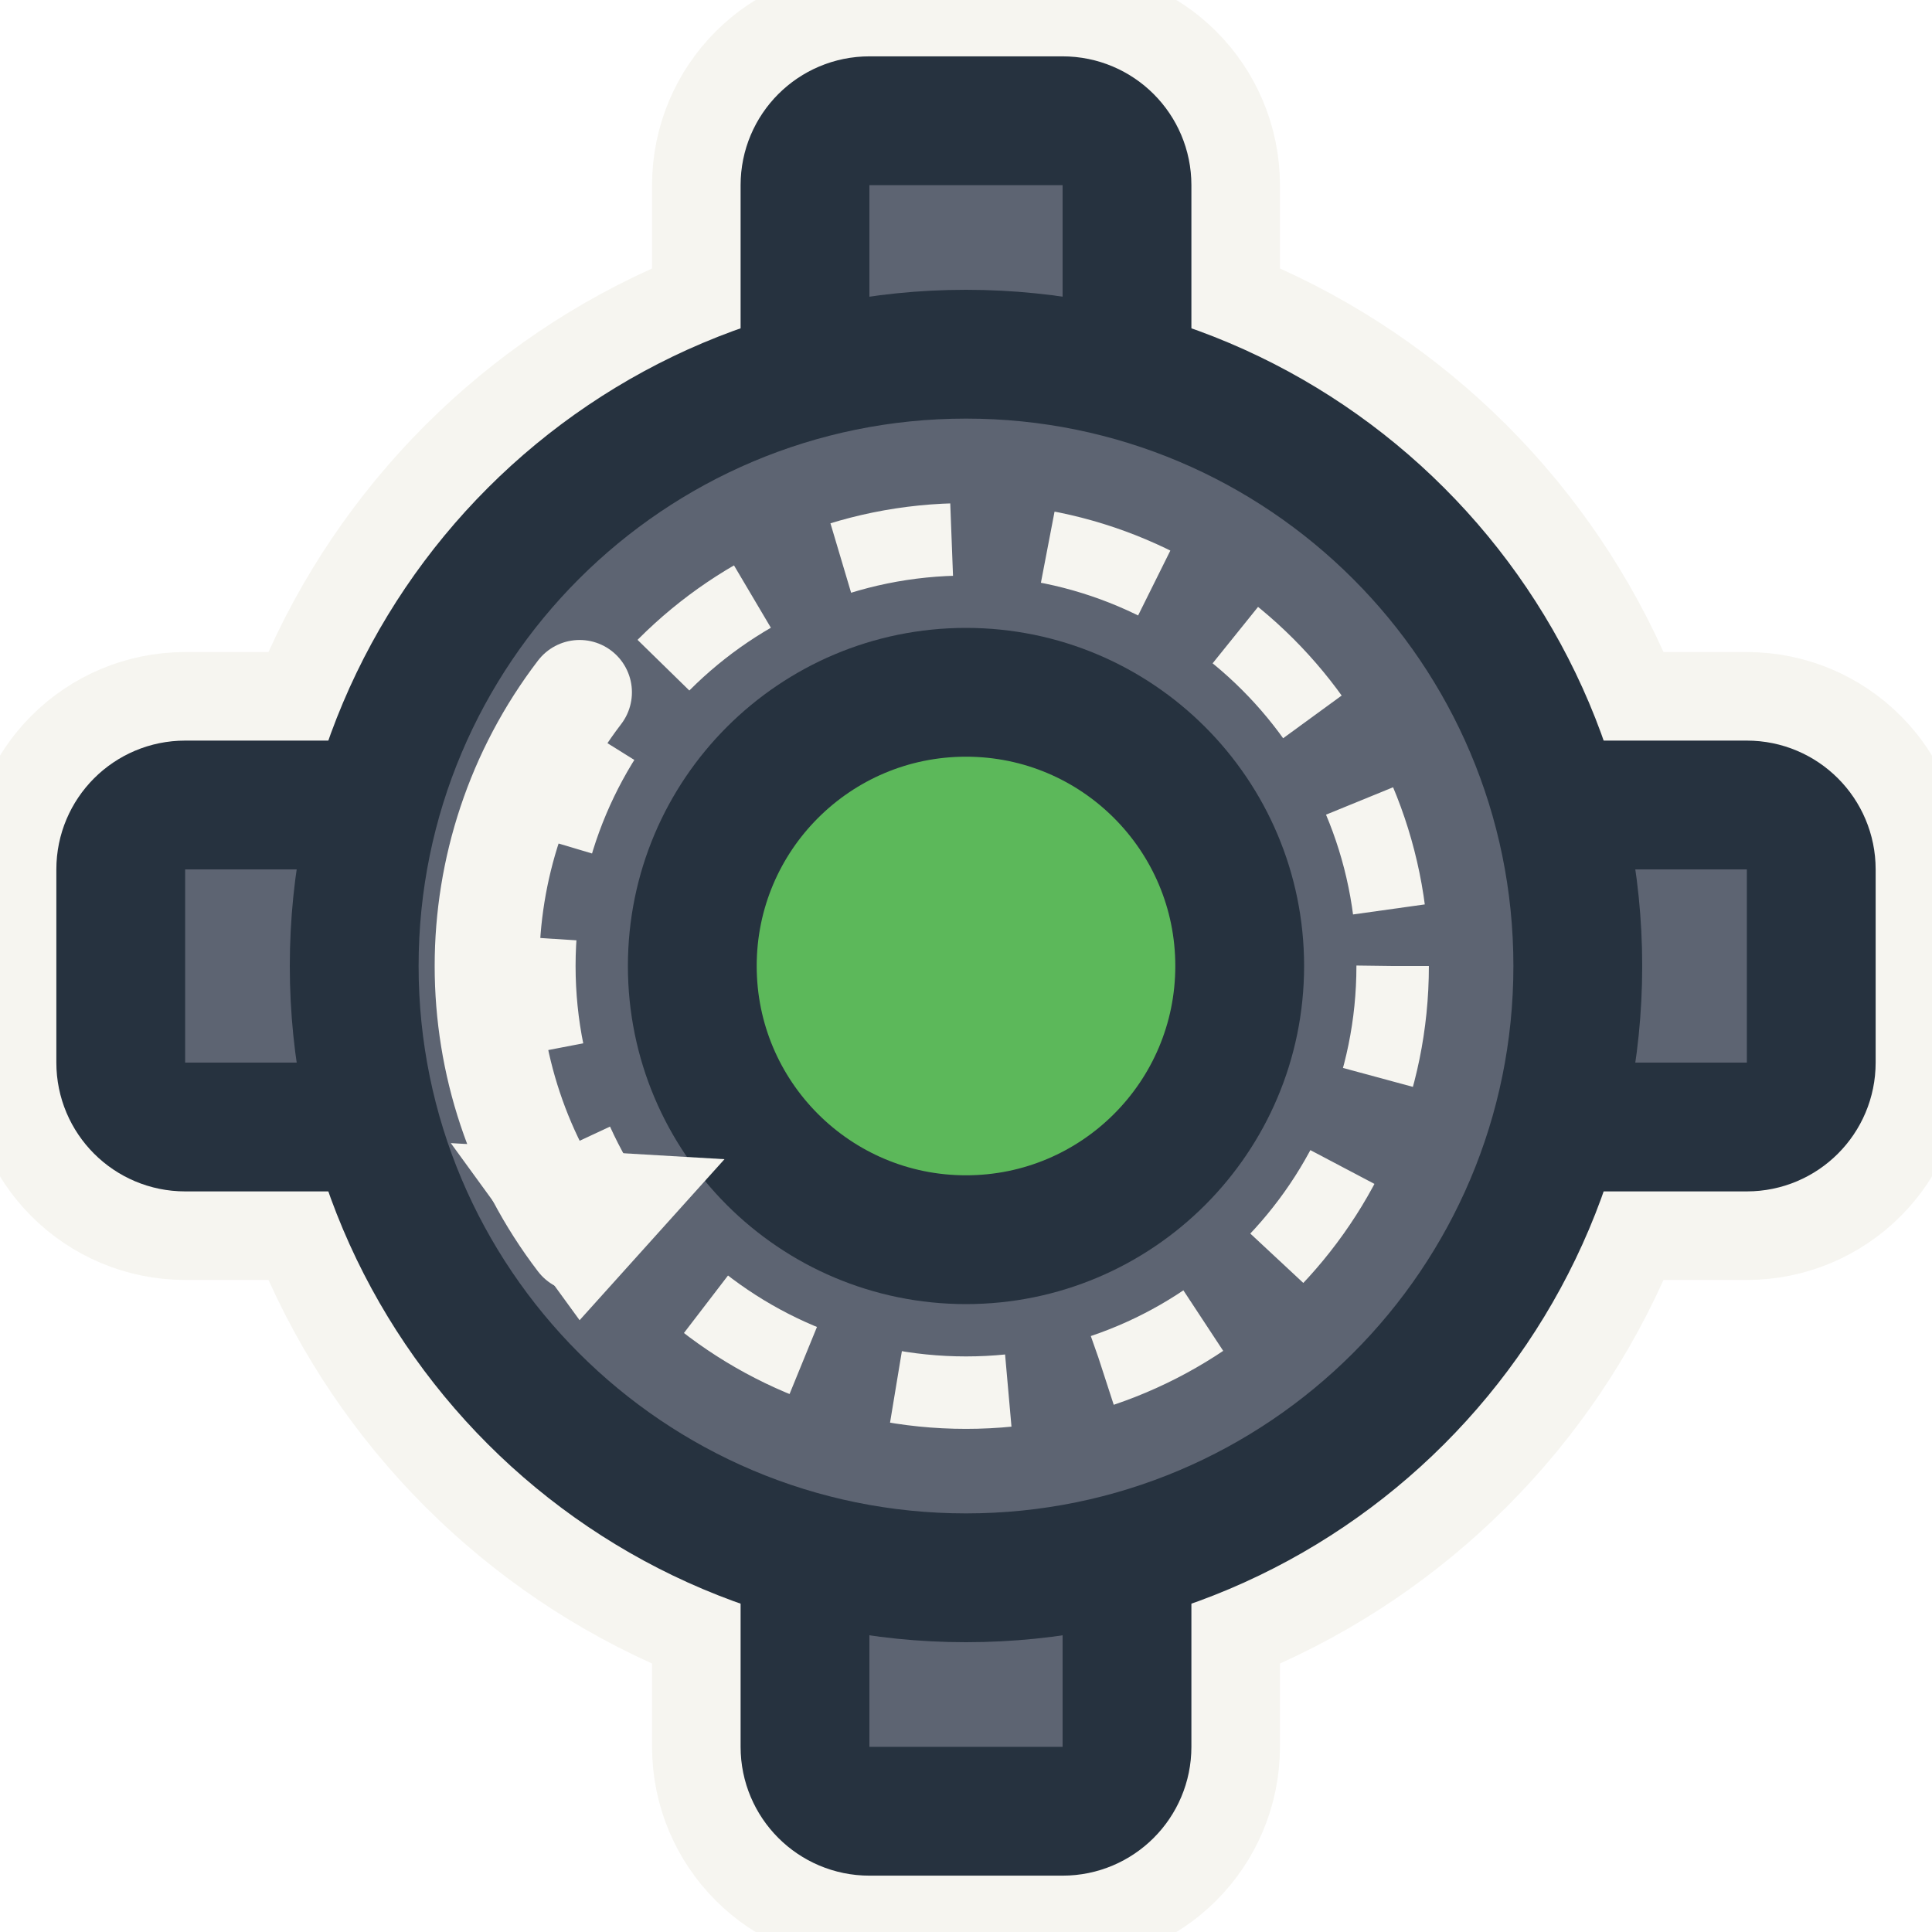
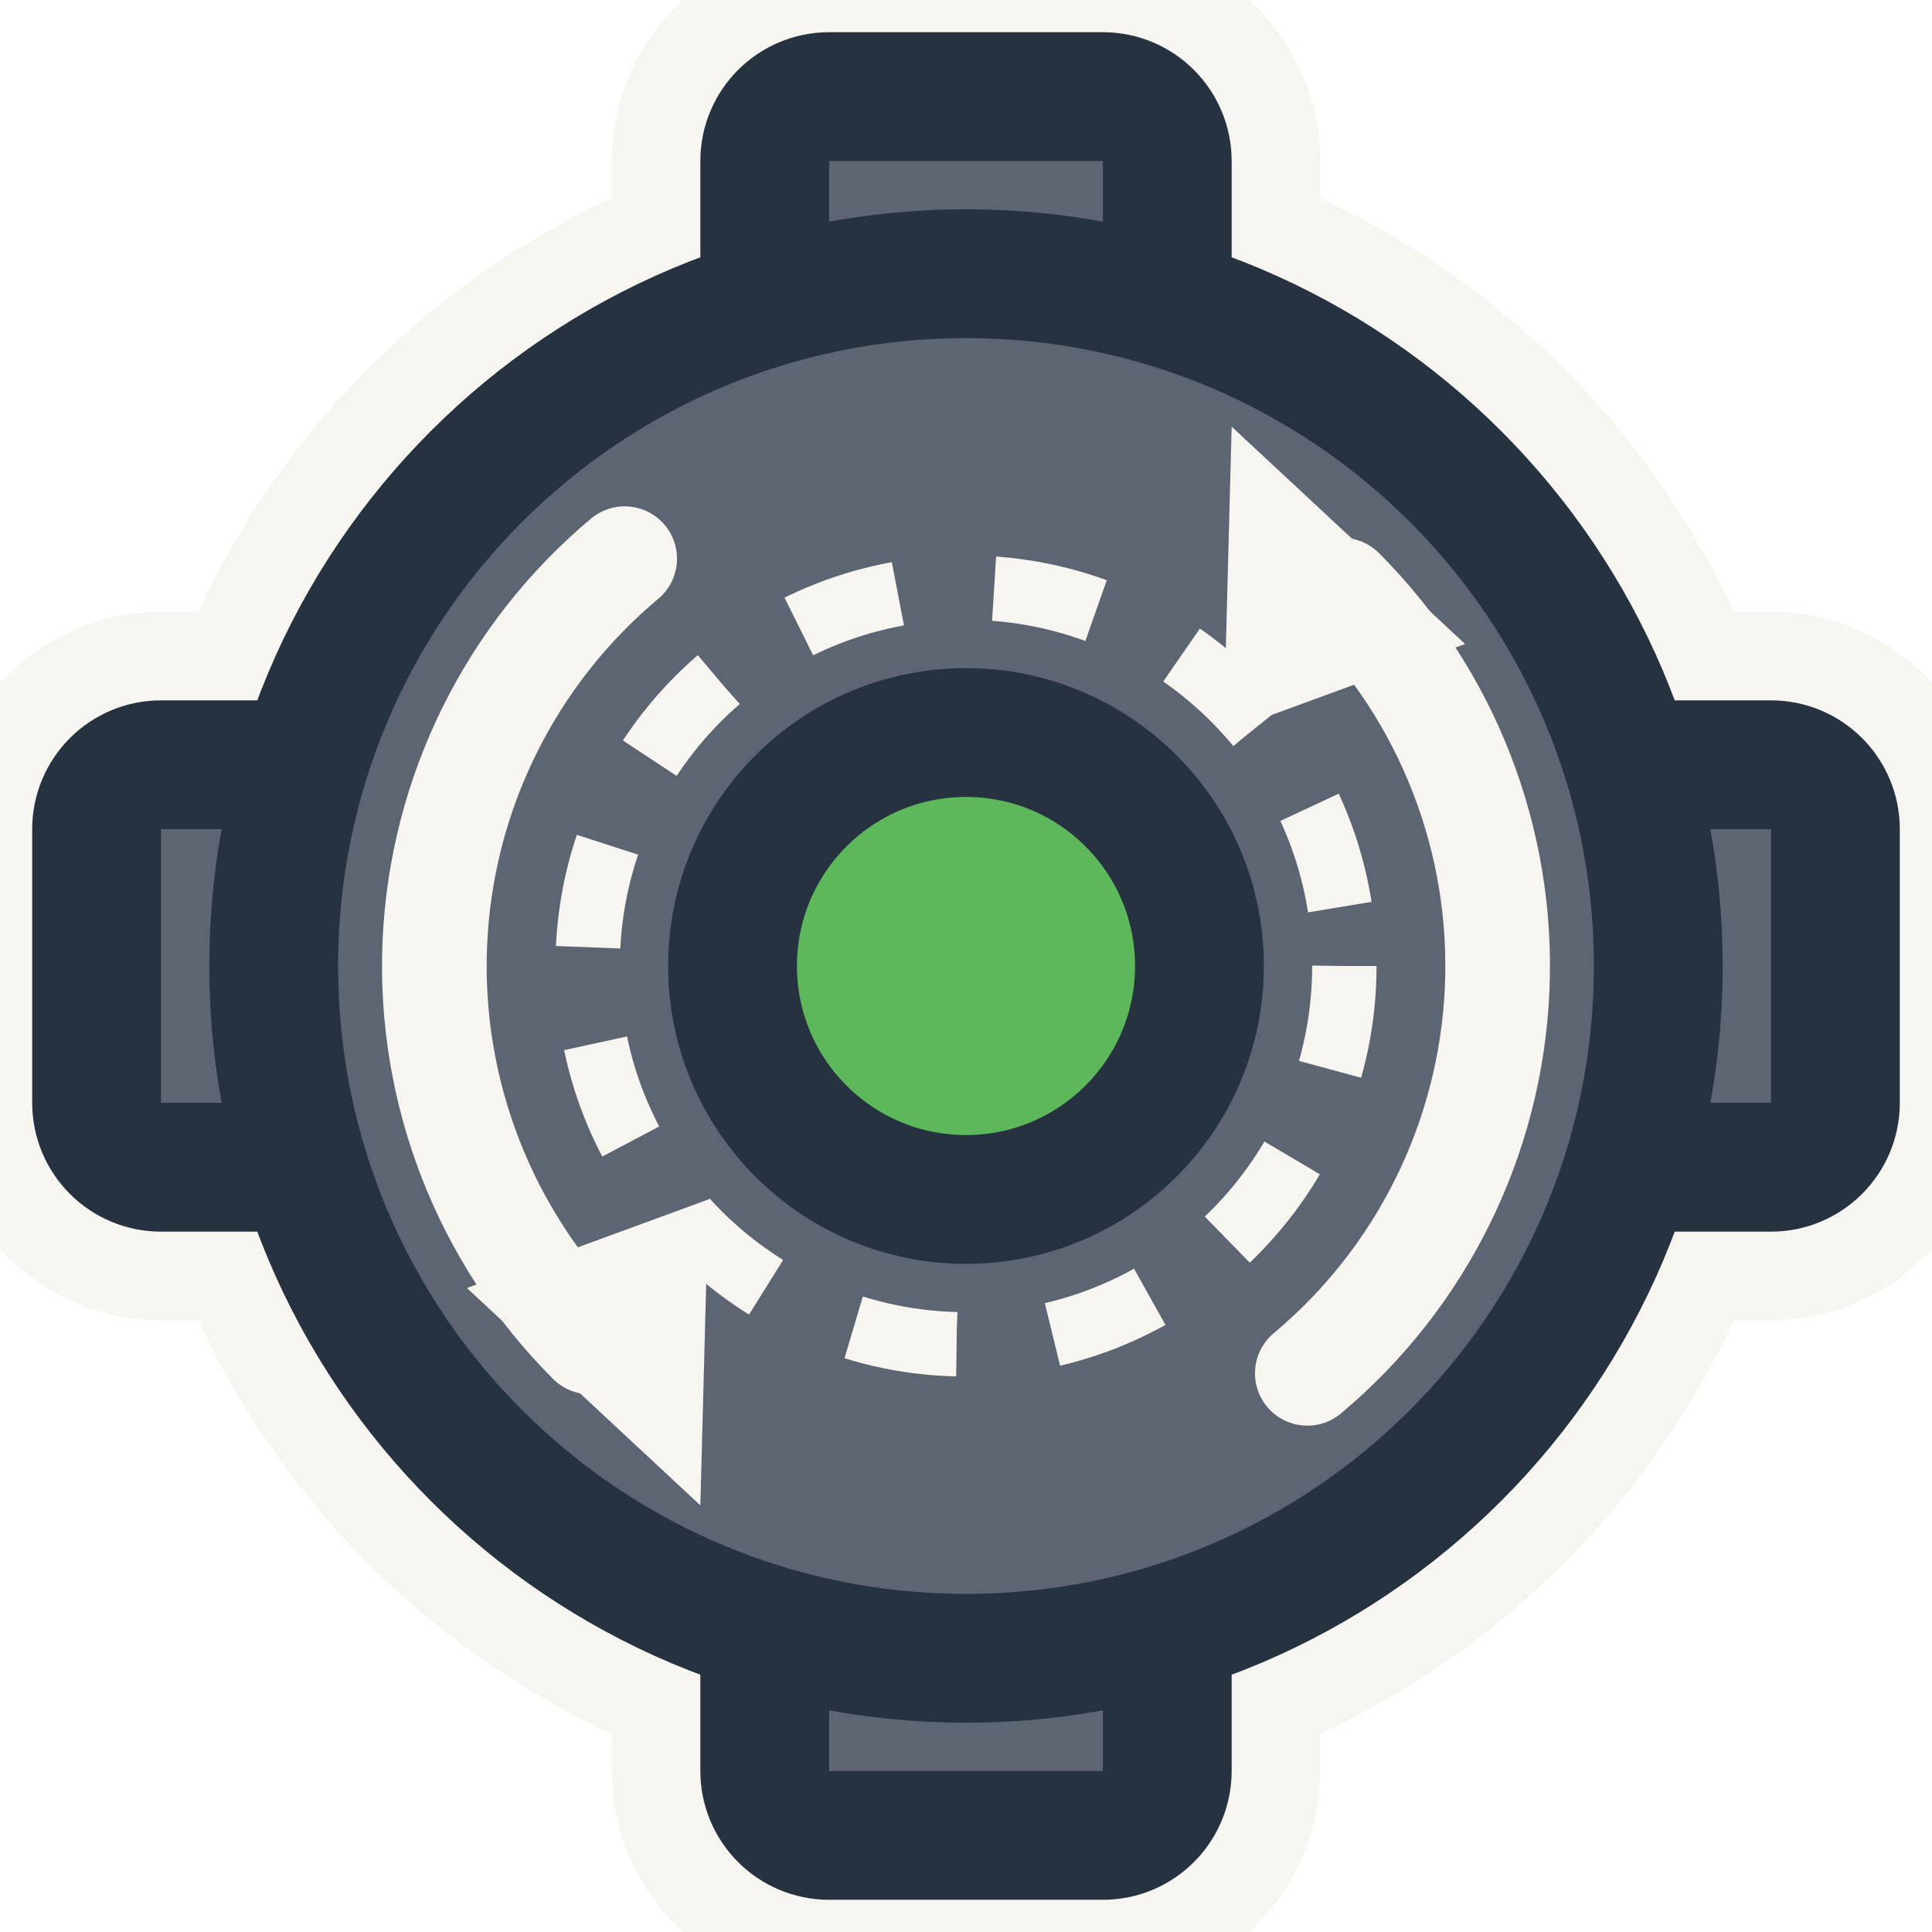
<svg xmlns="http://www.w3.org/2000/svg" width="24" height="24" viewBox="0 0 24 24">
  <g id="halo">
-     <rect x="10" y="1.5" width="4" height="6" rx="0.8" fill="#f6f5f0" stroke="#f6f5f0" stroke-width="3.8" stroke-linecap="round" stroke-linejoin="round" />
-     <rect x="10" y="16.5" width="4" height="6" rx="0.8" fill="#f6f5f0" stroke="#f6f5f0" stroke-width="3.8" stroke-linecap="round" stroke-linejoin="round" />
-     <rect x="1.5" y="10" width="6" height="4" rx="0.8" fill="#f6f5f0" stroke="#f6f5f0" stroke-width="3.8" stroke-linecap="round" stroke-linejoin="round" />
-     <rect x="16.5" y="10" width="6" height="4" rx="0.8" fill="#f6f5f0" stroke="#f6f5f0" stroke-width="3.8" stroke-linecap="round" stroke-linejoin="round" />
-     <circle cx="12" cy="12" r="7.6" fill="#f6f5f0" stroke="#f6f5f0" stroke-width="3.8" stroke-linecap="round" stroke-linejoin="round" />
-     <circle cx="12" cy="12" r="3.4" fill="#f6f5f0" stroke="#f6f5f0" stroke-width="3.8" stroke-linecap="round" stroke-linejoin="round" />
-     <path d="M7.2 8.6 A5.6 5.6 0 0 0 7.2 15.4" fill="none" stroke="#f6f5f0" stroke-width="3.5" stroke-linecap="round" />
-     <path d="M5.6 14.2 L7.2 16.4 L9.0 14.4 Z" fill="#f6f5f0" stroke="#f6f5f0" stroke-width="2.2" stroke-linejoin="round" />
+     <rect x="9.5" y="1.2" width="5" height="6" rx="0.8" fill="#f6f5f0" stroke="#f6f5f0" stroke-width="3.8" stroke-linecap="round" stroke-linejoin="round" />
+     <rect x="9.5" y="16.8" width="5" height="6" rx="0.8" fill="#f6f5f0" stroke="#f6f5f0" stroke-width="3.8" stroke-linecap="round" stroke-linejoin="round" />
+     <rect x="1.2" y="9.5" width="6" height="5" rx="0.8" fill="#f6f5f0" stroke="#f6f5f0" stroke-width="3.8" stroke-linecap="round" stroke-linejoin="round" />
+     <rect x="16.8" y="9.5" width="6" height="5" rx="0.8" fill="#f6f5f0" stroke="#f6f5f0" stroke-width="3.8" stroke-linecap="round" stroke-linejoin="round" />
+     <circle cx="12" cy="12" r="8.6" fill="#f6f5f0" stroke="#f6f5f0" stroke-width="3.8" stroke-linecap="round" stroke-linejoin="round" />
+     <circle cx="12" cy="12" r="4.7" fill="none" stroke="#f6f5f0" stroke-width="3.0" stroke-dasharray="1.3 1.2" />
+     <circle cx="12" cy="12" r="2.9" fill="#f6f5f0" stroke="#f6f5f0" stroke-width="3.8" stroke-linecap="round" stroke-linejoin="round" />
+     <path d="M7.76 6.94 A6.6 6.6 0 0 0 7.33 16.67" fill="none" stroke="#f6f5f0" stroke-width="3.5" stroke-linecap="round" />
+     <path d="M5.8 16.0 L8.7 18.7 L8.8 14.9 Z" fill="#f6f5f0" stroke="#f6f5f0" stroke-width="2.2" stroke-linejoin="round" />
+     <path d="M16.24 17.06 A6.6 6.6 0 0 0 16.67 7.33" fill="none" stroke="#f6f5f0" stroke-width="3.5" stroke-linecap="round" />
+     <path d="M18.2 8.0 L15.3 5.3 L15.2 9.1 Z" fill="#f6f5f0" stroke="#f6f5f0" stroke-width="2.2" stroke-linejoin="round" />
  </g>
  <g id="art">
-     <rect x="10" y="1.5" width="4" height="6" rx="0.8" fill="#5d6472" stroke="#26323f" stroke-width="1.6" stroke-linecap="round" stroke-linejoin="round" />
-     <rect x="10" y="16.5" width="4" height="6" rx="0.8" fill="#5d6472" stroke="#26323f" stroke-width="1.6" stroke-linecap="round" stroke-linejoin="round" />
-     <rect x="1.5" y="10" width="6" height="4" rx="0.8" fill="#5d6472" stroke="#26323f" stroke-width="1.6" stroke-linecap="round" stroke-linejoin="round" />
-     <rect x="16.5" y="10" width="6" height="4" rx="0.8" fill="#5d6472" stroke="#26323f" stroke-width="1.6" stroke-linecap="round" stroke-linejoin="round" />
-     <circle cx="12" cy="12" r="7.6" fill="#5d6472" stroke="#26323f" stroke-width="1.6" stroke-linecap="round" stroke-linejoin="round" />
-     <circle cx="12" cy="12" r="3.4" fill="#5cb85a" stroke="#26323f" stroke-width="1.6" stroke-linecap="round" stroke-linejoin="round" />
-     <path d="M7.2 8.6 A5.6 5.6 0 0 0 7.2 15.4" fill="none" stroke="#f6f5f0" stroke-width="1.3" stroke-linecap="round" />
-     <path d="M5.6 14.2 L7.2 16.4 L9.0 14.4 Z" fill="#f6f5f0" />
-     <circle cx="12" cy="12" r="5.3" fill="none" stroke="#f6f5f0" stroke-width="0.9" stroke-dasharray="1.4 1.2" />
+     <rect x="9.5" y="1.2" width="5" height="6" rx="0.8" fill="#5d6472" stroke="#26323f" stroke-width="1.6" stroke-linecap="round" stroke-linejoin="round" />
+     <rect x="9.5" y="16.8" width="5" height="6" rx="0.8" fill="#5d6472" stroke="#26323f" stroke-width="1.6" stroke-linecap="round" stroke-linejoin="round" />
+     <rect x="1.2" y="9.5" width="6" height="5" rx="0.8" fill="#5d6472" stroke="#26323f" stroke-width="1.6" stroke-linecap="round" stroke-linejoin="round" />
+     <rect x="16.8" y="9.5" width="6" height="5" rx="0.8" fill="#5d6472" stroke="#26323f" stroke-width="1.6" stroke-linecap="round" stroke-linejoin="round" />
+     <circle cx="12" cy="12" r="8.6" fill="#5d6472" stroke="#26323f" stroke-width="1.6" stroke-linecap="round" stroke-linejoin="round" />
+     <circle cx="12" cy="12" r="4.7" fill="none" stroke="#f6f5f0" stroke-width="0.8" stroke-dasharray="1.3 1.2" />
+     <circle cx="12" cy="12" r="2.9" fill="#5cb85a" stroke="#26323f" stroke-width="1.6" stroke-linecap="round" stroke-linejoin="round" />
+     <path d="M7.76 6.94 A6.6 6.6 0 0 0 7.33 16.67" fill="none" stroke="#f6f5f0" stroke-width="1.3" stroke-linecap="round" />
+     <path d="M5.8 16.0 L8.7 18.7 L8.8 14.9 Z" fill="#f6f5f0" />
+     <path d="M16.24 17.06 A6.6 6.6 0 0 0 16.67 7.33" fill="none" stroke="#f6f5f0" stroke-width="1.3" stroke-linecap="round" />
+     <path d="M18.2 8.0 L15.3 5.3 L15.2 9.1 Z" fill="#f6f5f0" />
  </g>
</svg>
